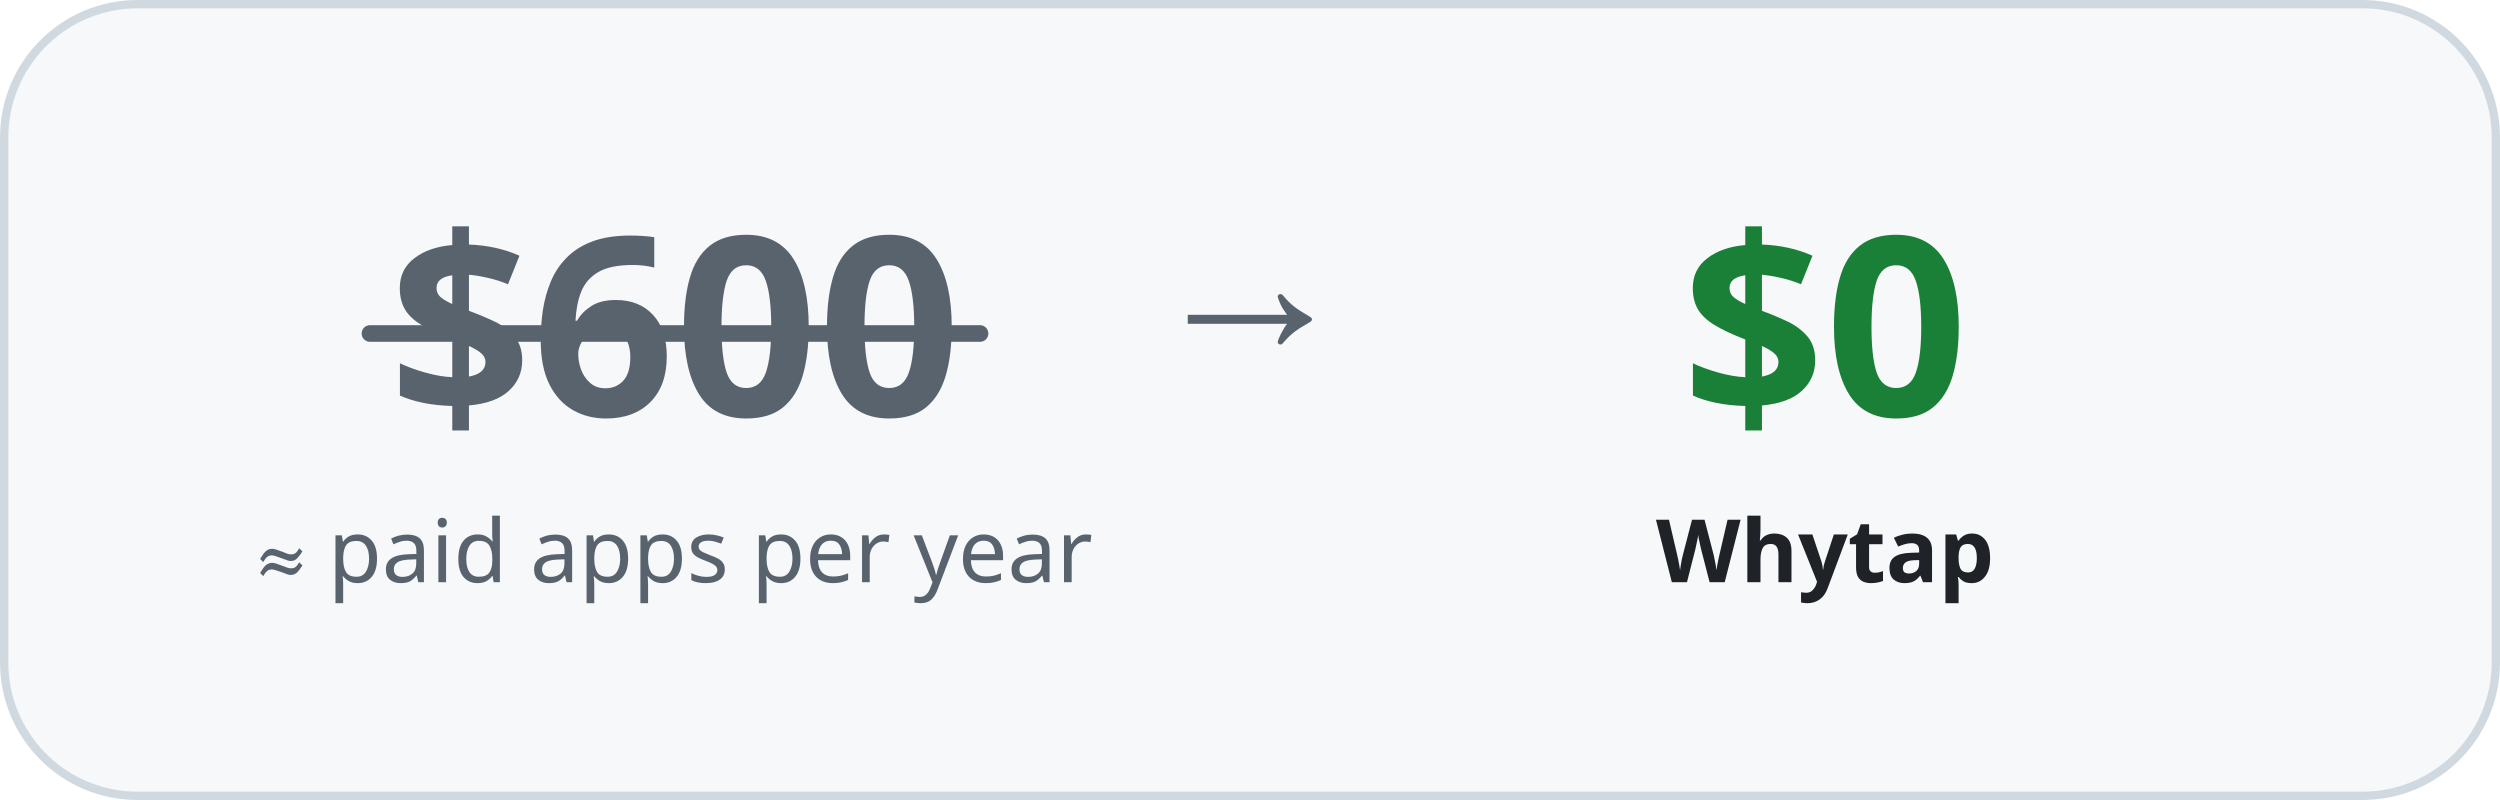
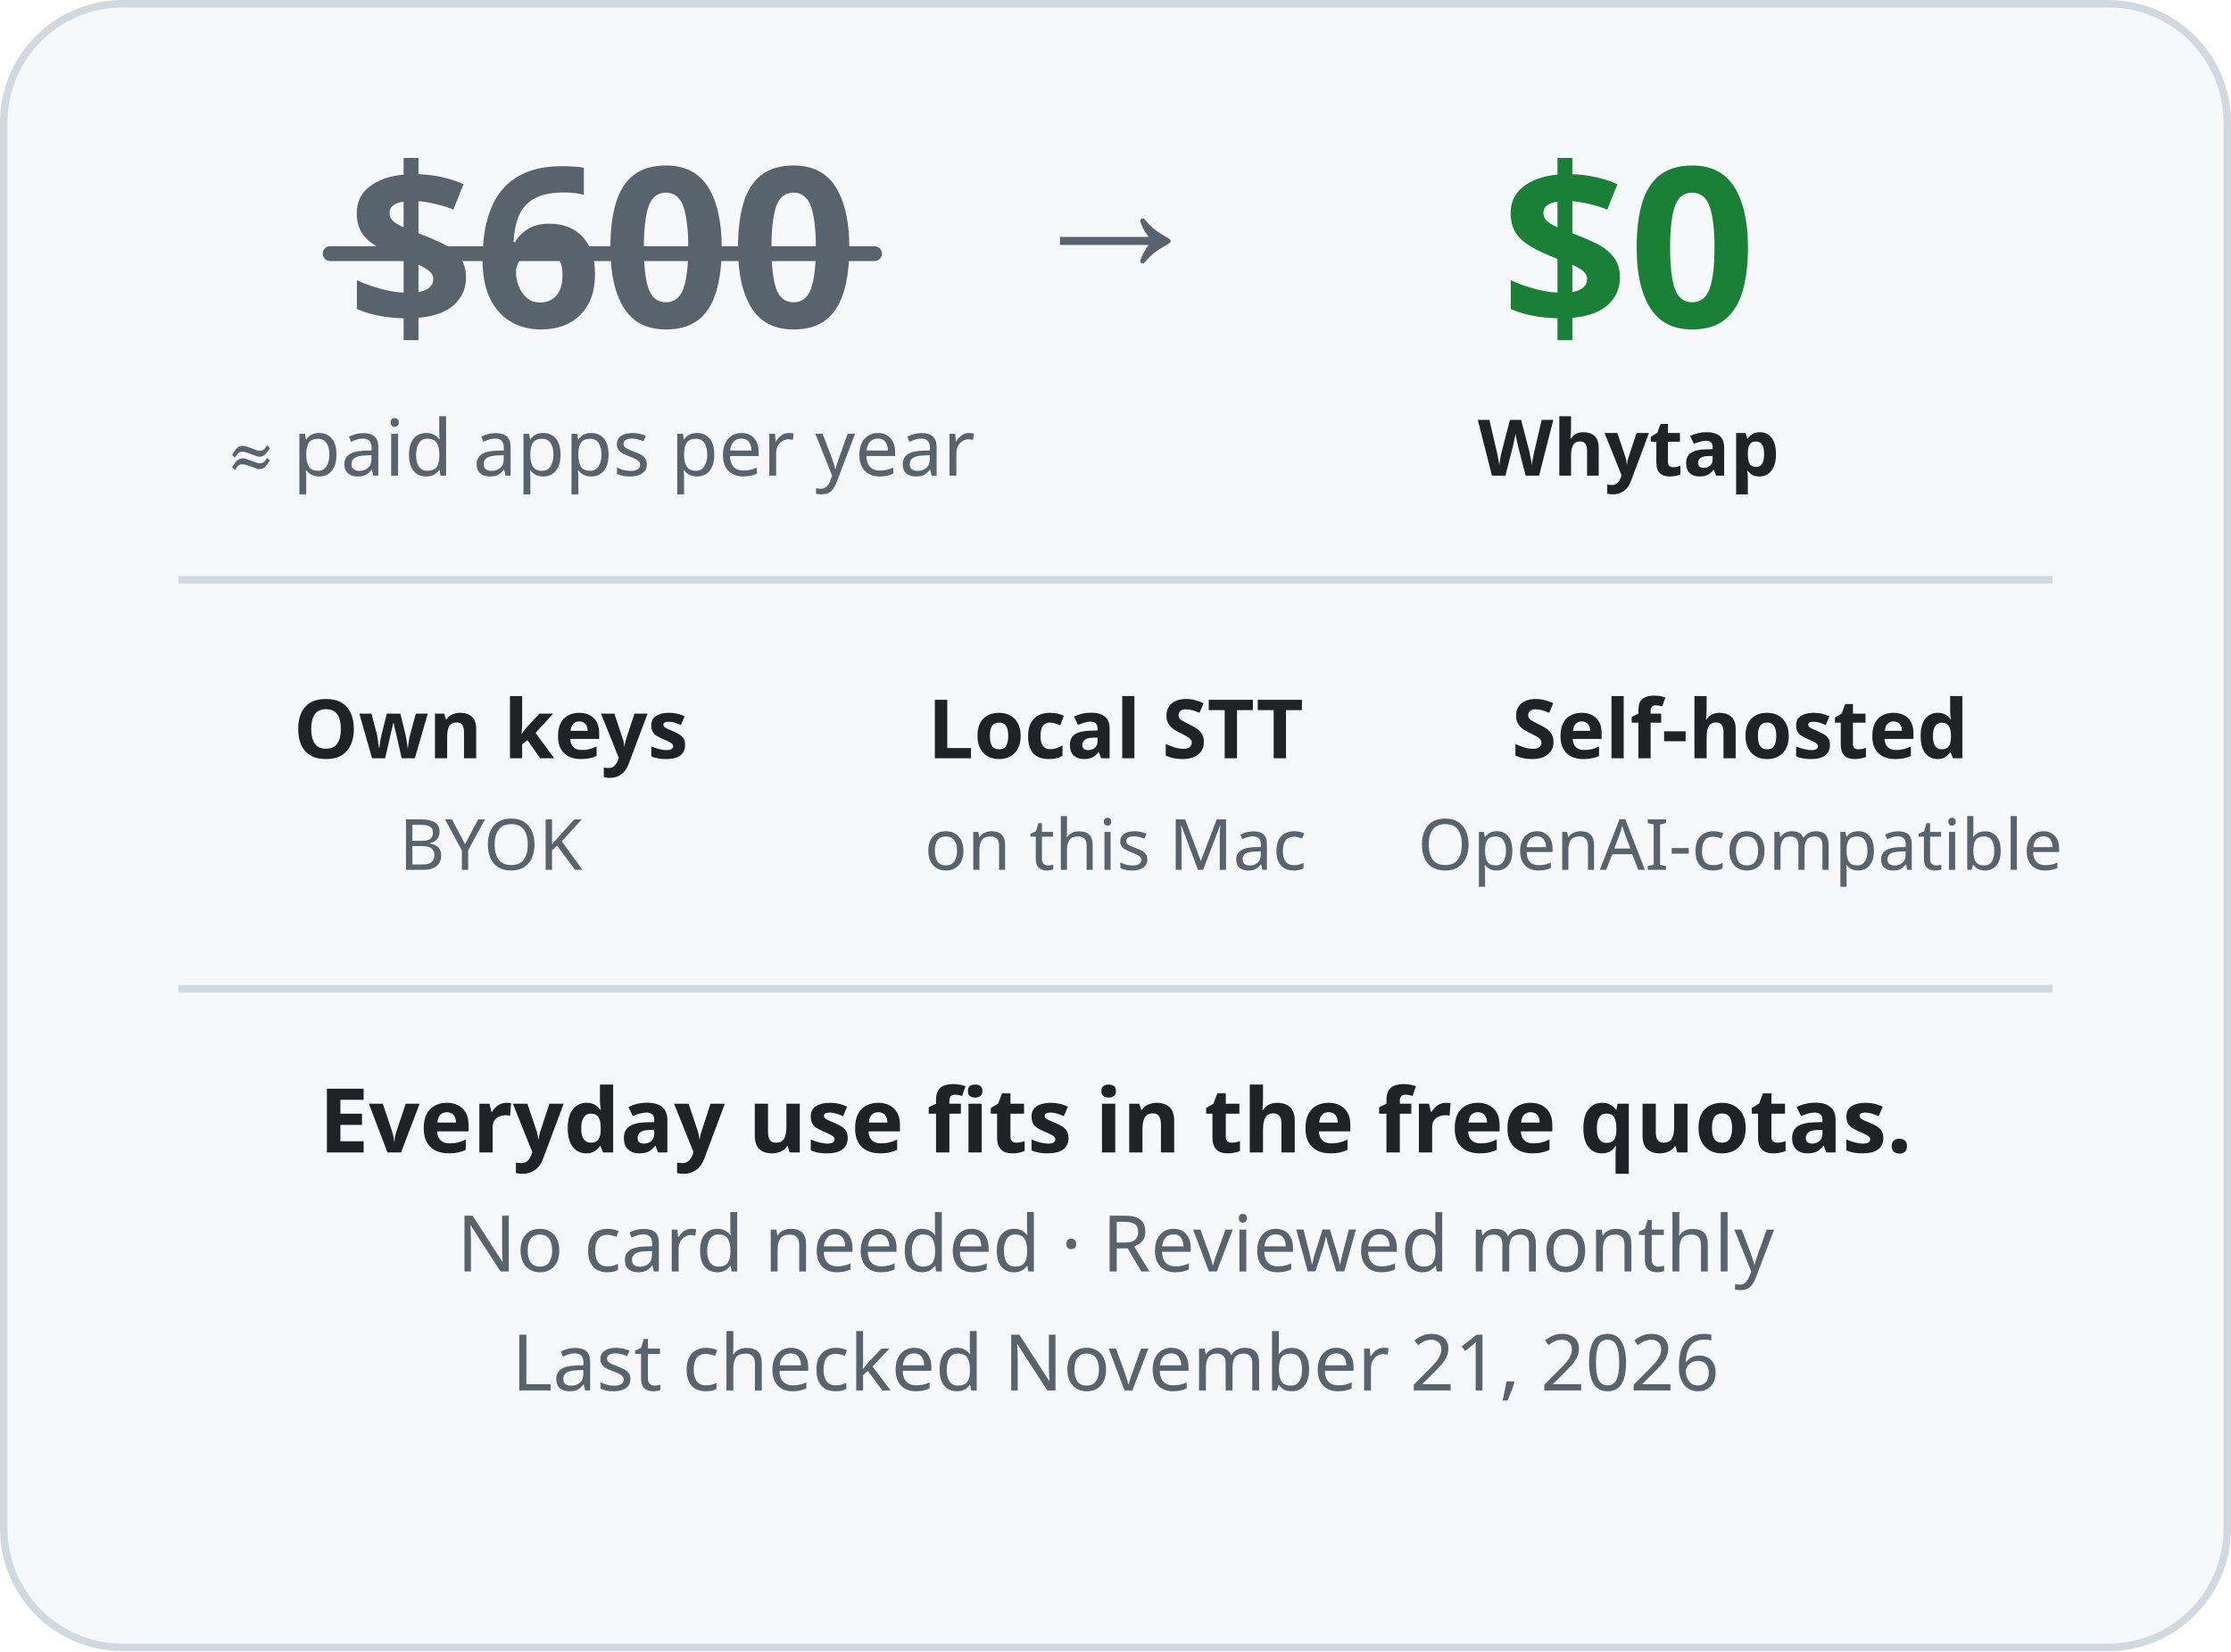
- <svg xmlns="http://www.w3.org/2000/svg" width="300" height="96" viewBox="0 0 300 96">
-   <rect x="0.5" y="0.5" width="299" height="95" rx="16" fill="#f6f8fa" stroke="#d1d9e0" />
-   <text x="81.0" y="49.92" text-anchor="middle" font-family="-apple-system, BlinkMacSystemFont, 'Segoe UI', 'Noto Sans', Helvetica, Arial, sans-serif" font-size="30" font-weight="700" fill="#59636e">$600</text>
-   <line x1="44.4" y1="40.02" x2="117.6" y2="40.02" stroke="#59636e" stroke-width="2" stroke-linecap="round" />
-   <text x="81.0" y="69.87" text-anchor="middle" font-family="-apple-system, BlinkMacSystemFont, 'Segoe UI', 'Noto Sans', Helvetica, Arial, sans-serif" font-size="10.5" fill="#59636e">≈ paid apps per year</text>
-   <text x="150.0" y="43.92" text-anchor="middle" font-family="-apple-system, BlinkMacSystemFont, 'Segoe UI', 'Noto Sans', Helvetica, Arial, sans-serif" font-size="18.0" fill="#59636e">→</text>
-   <text x="219.0" y="49.92" text-anchor="middle" font-family="-apple-system, BlinkMacSystemFont, 'Segoe UI', 'Noto Sans', Helvetica, Arial, sans-serif" font-size="30" font-weight="700" fill="#1a7f37">$0</text>
-   <text x="219.0" y="69.87" text-anchor="middle" font-family="-apple-system, BlinkMacSystemFont, 'Segoe UI', 'Noto Sans', Helvetica, Arial, sans-serif" font-size="10.5" font-weight="600" fill="#1f2328">Whytap</text>
+ <svg xmlns="http://www.w3.org/2000/svg" width="300" height="222" viewBox="0 0 300 222">
+   <rect x="0.5" y="0.5" width="299" height="221" rx="16" fill="#f6f8fa" stroke="#d1d9e0" />
+   <text x="81.0" y="44" text-anchor="middle" font-family="-apple-system, BlinkMacSystemFont, 'Segoe UI', 'Noto Sans', Helvetica, Arial, sans-serif" font-size="30" font-weight="700" fill="#59636e">$600</text>
+   <line x1="44.4" y1="34.1" x2="117.6" y2="34.1" stroke="#59636e" stroke-width="2" stroke-linecap="round" />
+   <text x="81.0" y="63.95" text-anchor="middle" font-family="-apple-system, BlinkMacSystemFont, 'Segoe UI', 'Noto Sans', Helvetica, Arial, sans-serif" font-size="10.5" fill="#59636e">≈ paid apps per year</text>
+   <text x="150.0" y="38.0" text-anchor="middle" font-family="-apple-system, BlinkMacSystemFont, 'Segoe UI', 'Noto Sans', Helvetica, Arial, sans-serif" font-size="18.0" fill="#59636e">→</text>
+   <text x="219.0" y="44" text-anchor="middle" font-family="-apple-system, BlinkMacSystemFont, 'Segoe UI', 'Noto Sans', Helvetica, Arial, sans-serif" font-size="30" font-weight="700" fill="#1a7f37">$0</text>
+   <text x="219.0" y="63.95" text-anchor="middle" font-family="-apple-system, BlinkMacSystemFont, 'Segoe UI', 'Noto Sans', Helvetica, Arial, sans-serif" font-size="10.5" font-weight="600" fill="#1f2328">Whytap</text>
+   <line x1="24" y1="77.95" x2="276" y2="77.95" stroke="#d1d9e0" />
+   <text x="66.0" y="101.95" text-anchor="middle" font-family="-apple-system, BlinkMacSystemFont, 'Segoe UI', 'Noto Sans', Helvetica, Arial, sans-serif" font-size="11" font-weight="600" fill="#1f2328">Own keys</text>
+   <text x="66.0" y="116.95" text-anchor="middle" font-family="-apple-system, BlinkMacSystemFont, 'Segoe UI', 'Noto Sans', Helvetica, Arial, sans-serif" font-size="9.5" font-weight="400" fill="#59636e">BYOK</text>
+   <text x="150.0" y="101.95" text-anchor="middle" font-family="-apple-system, BlinkMacSystemFont, 'Segoe UI', 'Noto Sans', Helvetica, Arial, sans-serif" font-size="11" font-weight="600" fill="#1f2328">Local STT</text>
+   <text x="150.0" y="116.95" text-anchor="middle" font-family="-apple-system, BlinkMacSystemFont, 'Segoe UI', 'Noto Sans', Helvetica, Arial, sans-serif" font-size="9.5" font-weight="400" fill="#59636e">on this Mac</text>
+   <text x="234.0" y="101.95" text-anchor="middle" font-family="-apple-system, BlinkMacSystemFont, 'Segoe UI', 'Noto Sans', Helvetica, Arial, sans-serif" font-size="11" font-weight="600" fill="#1f2328">Self-hosted</text>
+   <text x="234.0" y="116.95" text-anchor="middle" font-family="-apple-system, BlinkMacSystemFont, 'Segoe UI', 'Noto Sans', Helvetica, Arial, sans-serif" font-size="9.5" font-weight="400" fill="#59636e">OpenAI-compatible</text>
+   <line x1="24" y1="132.95" x2="276" y2="132.95" stroke="#d1d9e0" />
+   <text x="150.0" y="154.95" text-anchor="middle" font-family="-apple-system, BlinkMacSystemFont, 'Segoe UI', 'Noto Sans', Helvetica, Arial, sans-serif" font-size="12" font-weight="600" fill="#1f2328">Everyday use fits in the free quotas.</text>
+   <text x="150.0" y="170.95" text-anchor="middle" font-family="-apple-system, BlinkMacSystemFont, 'Segoe UI', 'Noto Sans', Helvetica, Arial, sans-serif" font-size="10.5" font-weight="400" fill="#59636e">No card needed · Reviewed monthly</text>
+   <text x="150.0" y="186.95" text-anchor="middle" font-family="-apple-system, BlinkMacSystemFont, 'Segoe UI', 'Noto Sans', Helvetica, Arial, sans-serif" font-size="10.5" font-weight="400" fill="#59636e">Last checked November 21, 2026</text>
</svg>
